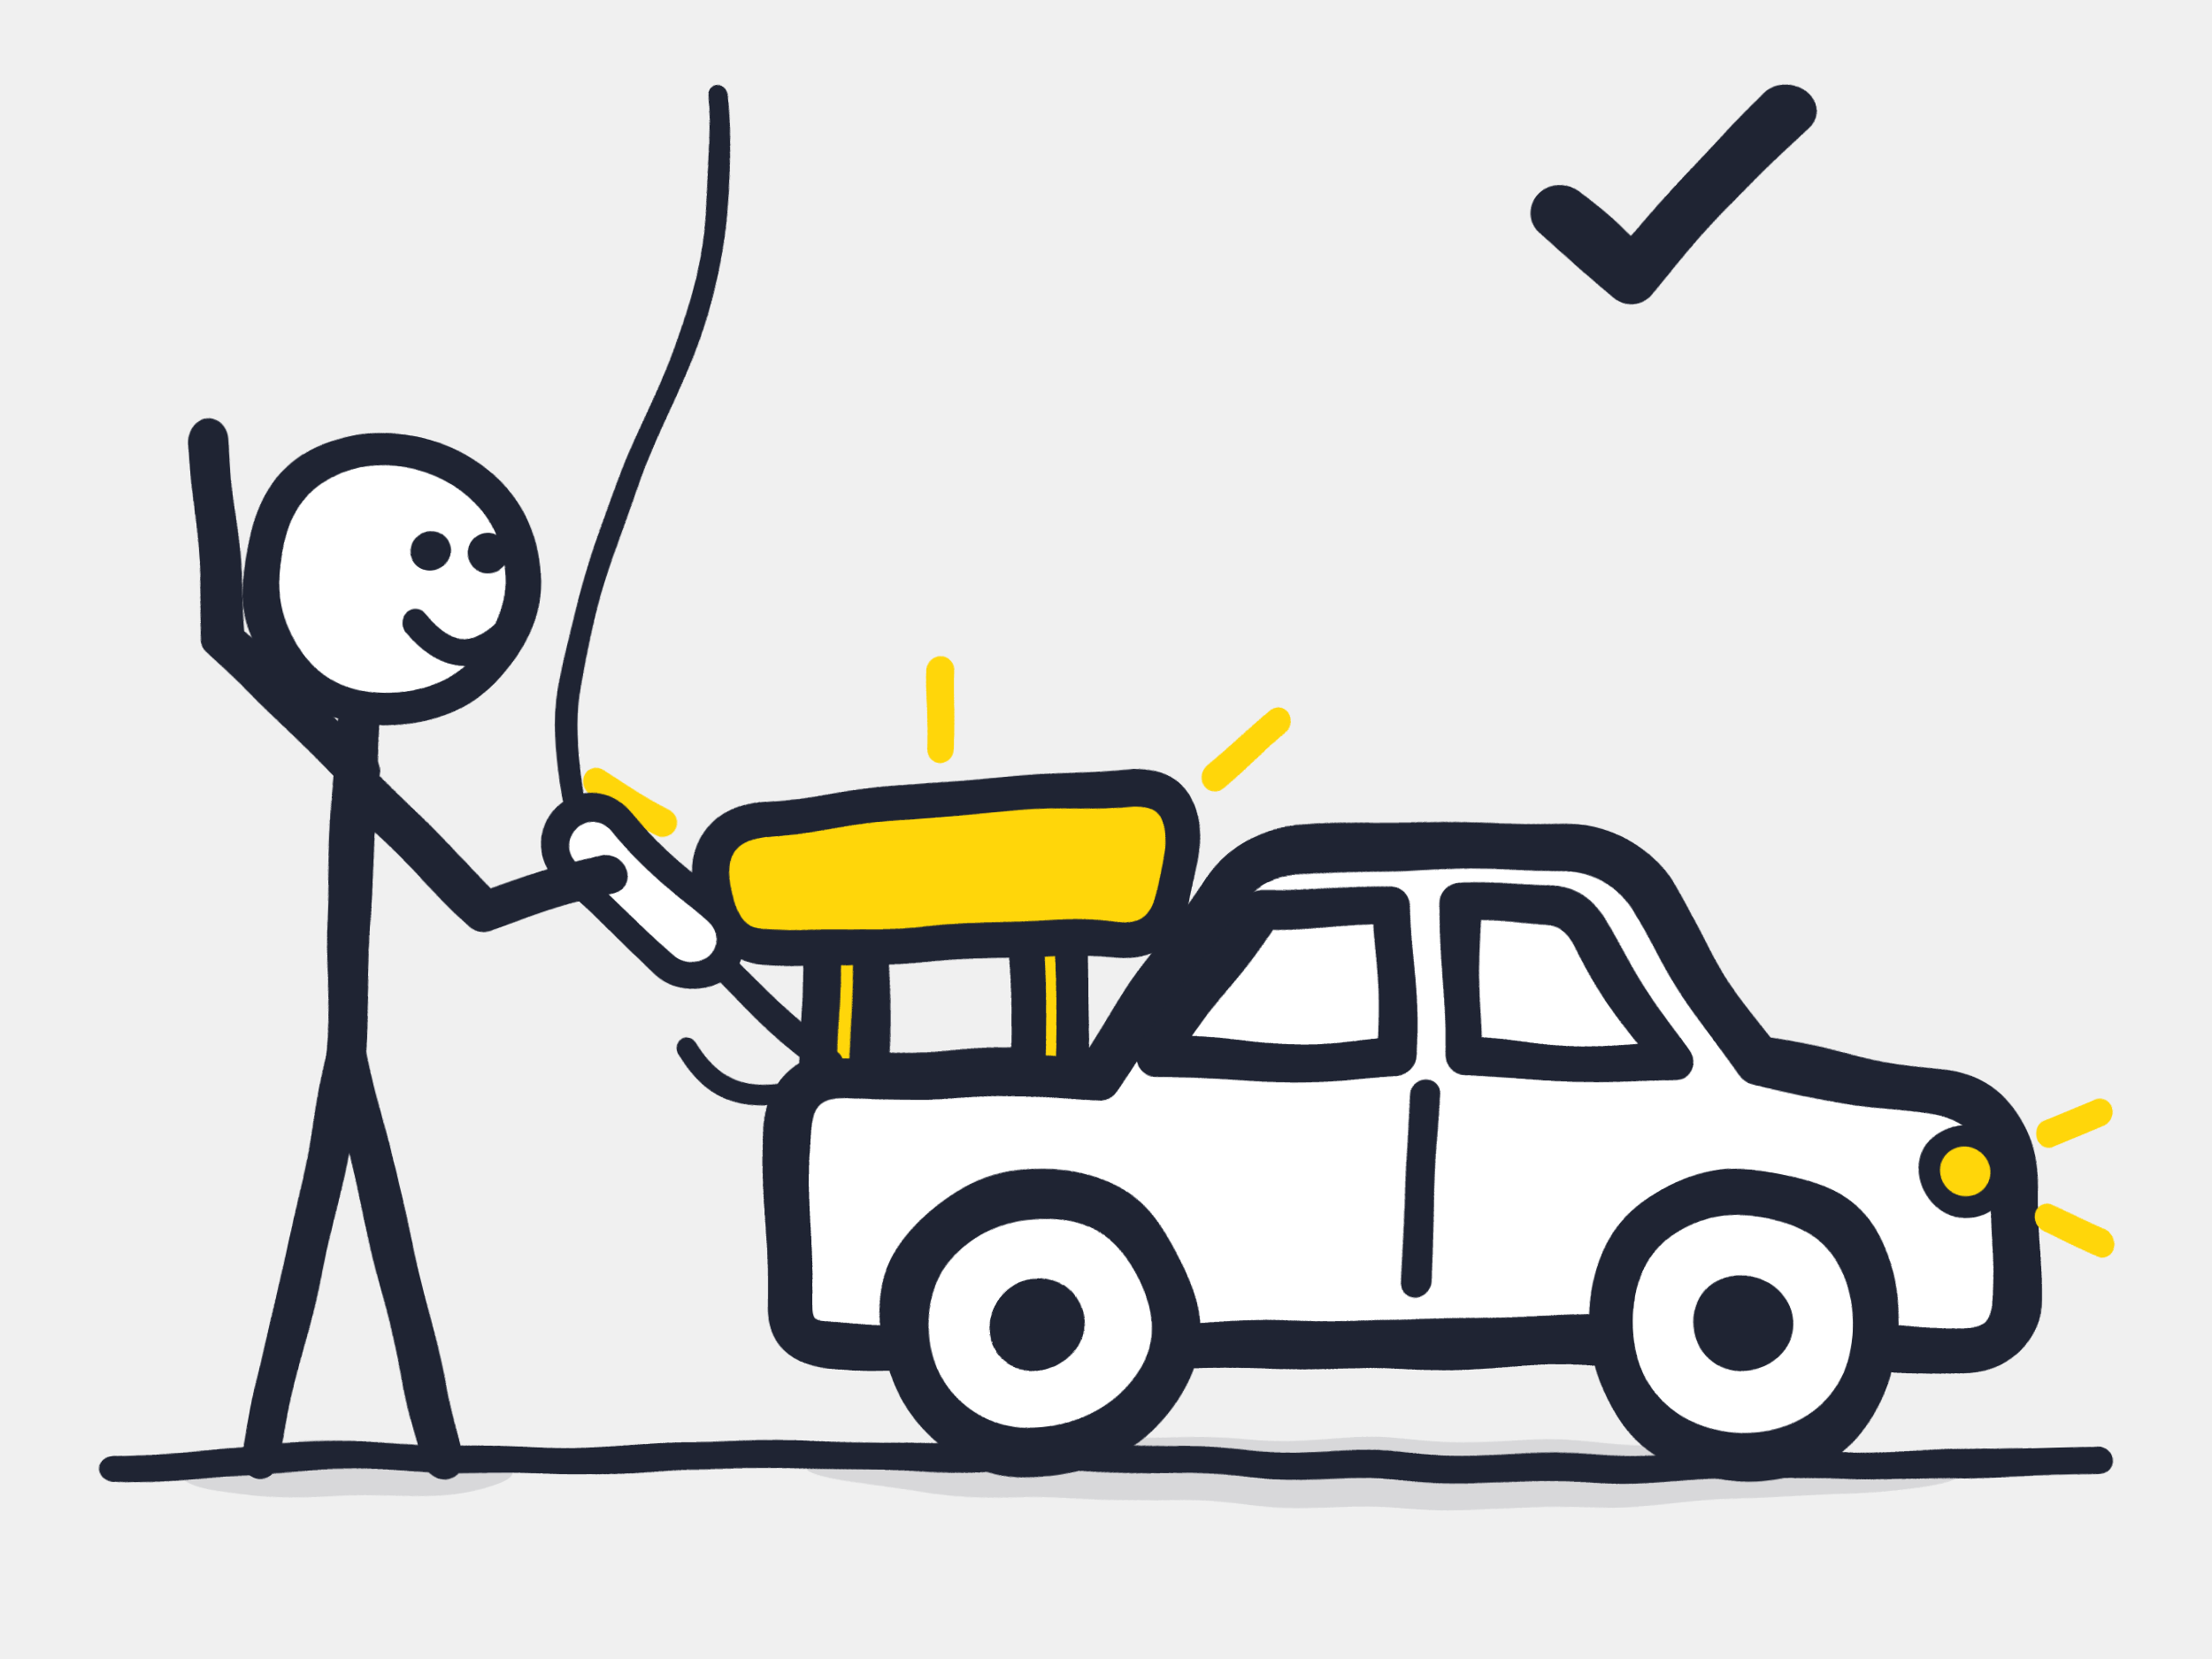
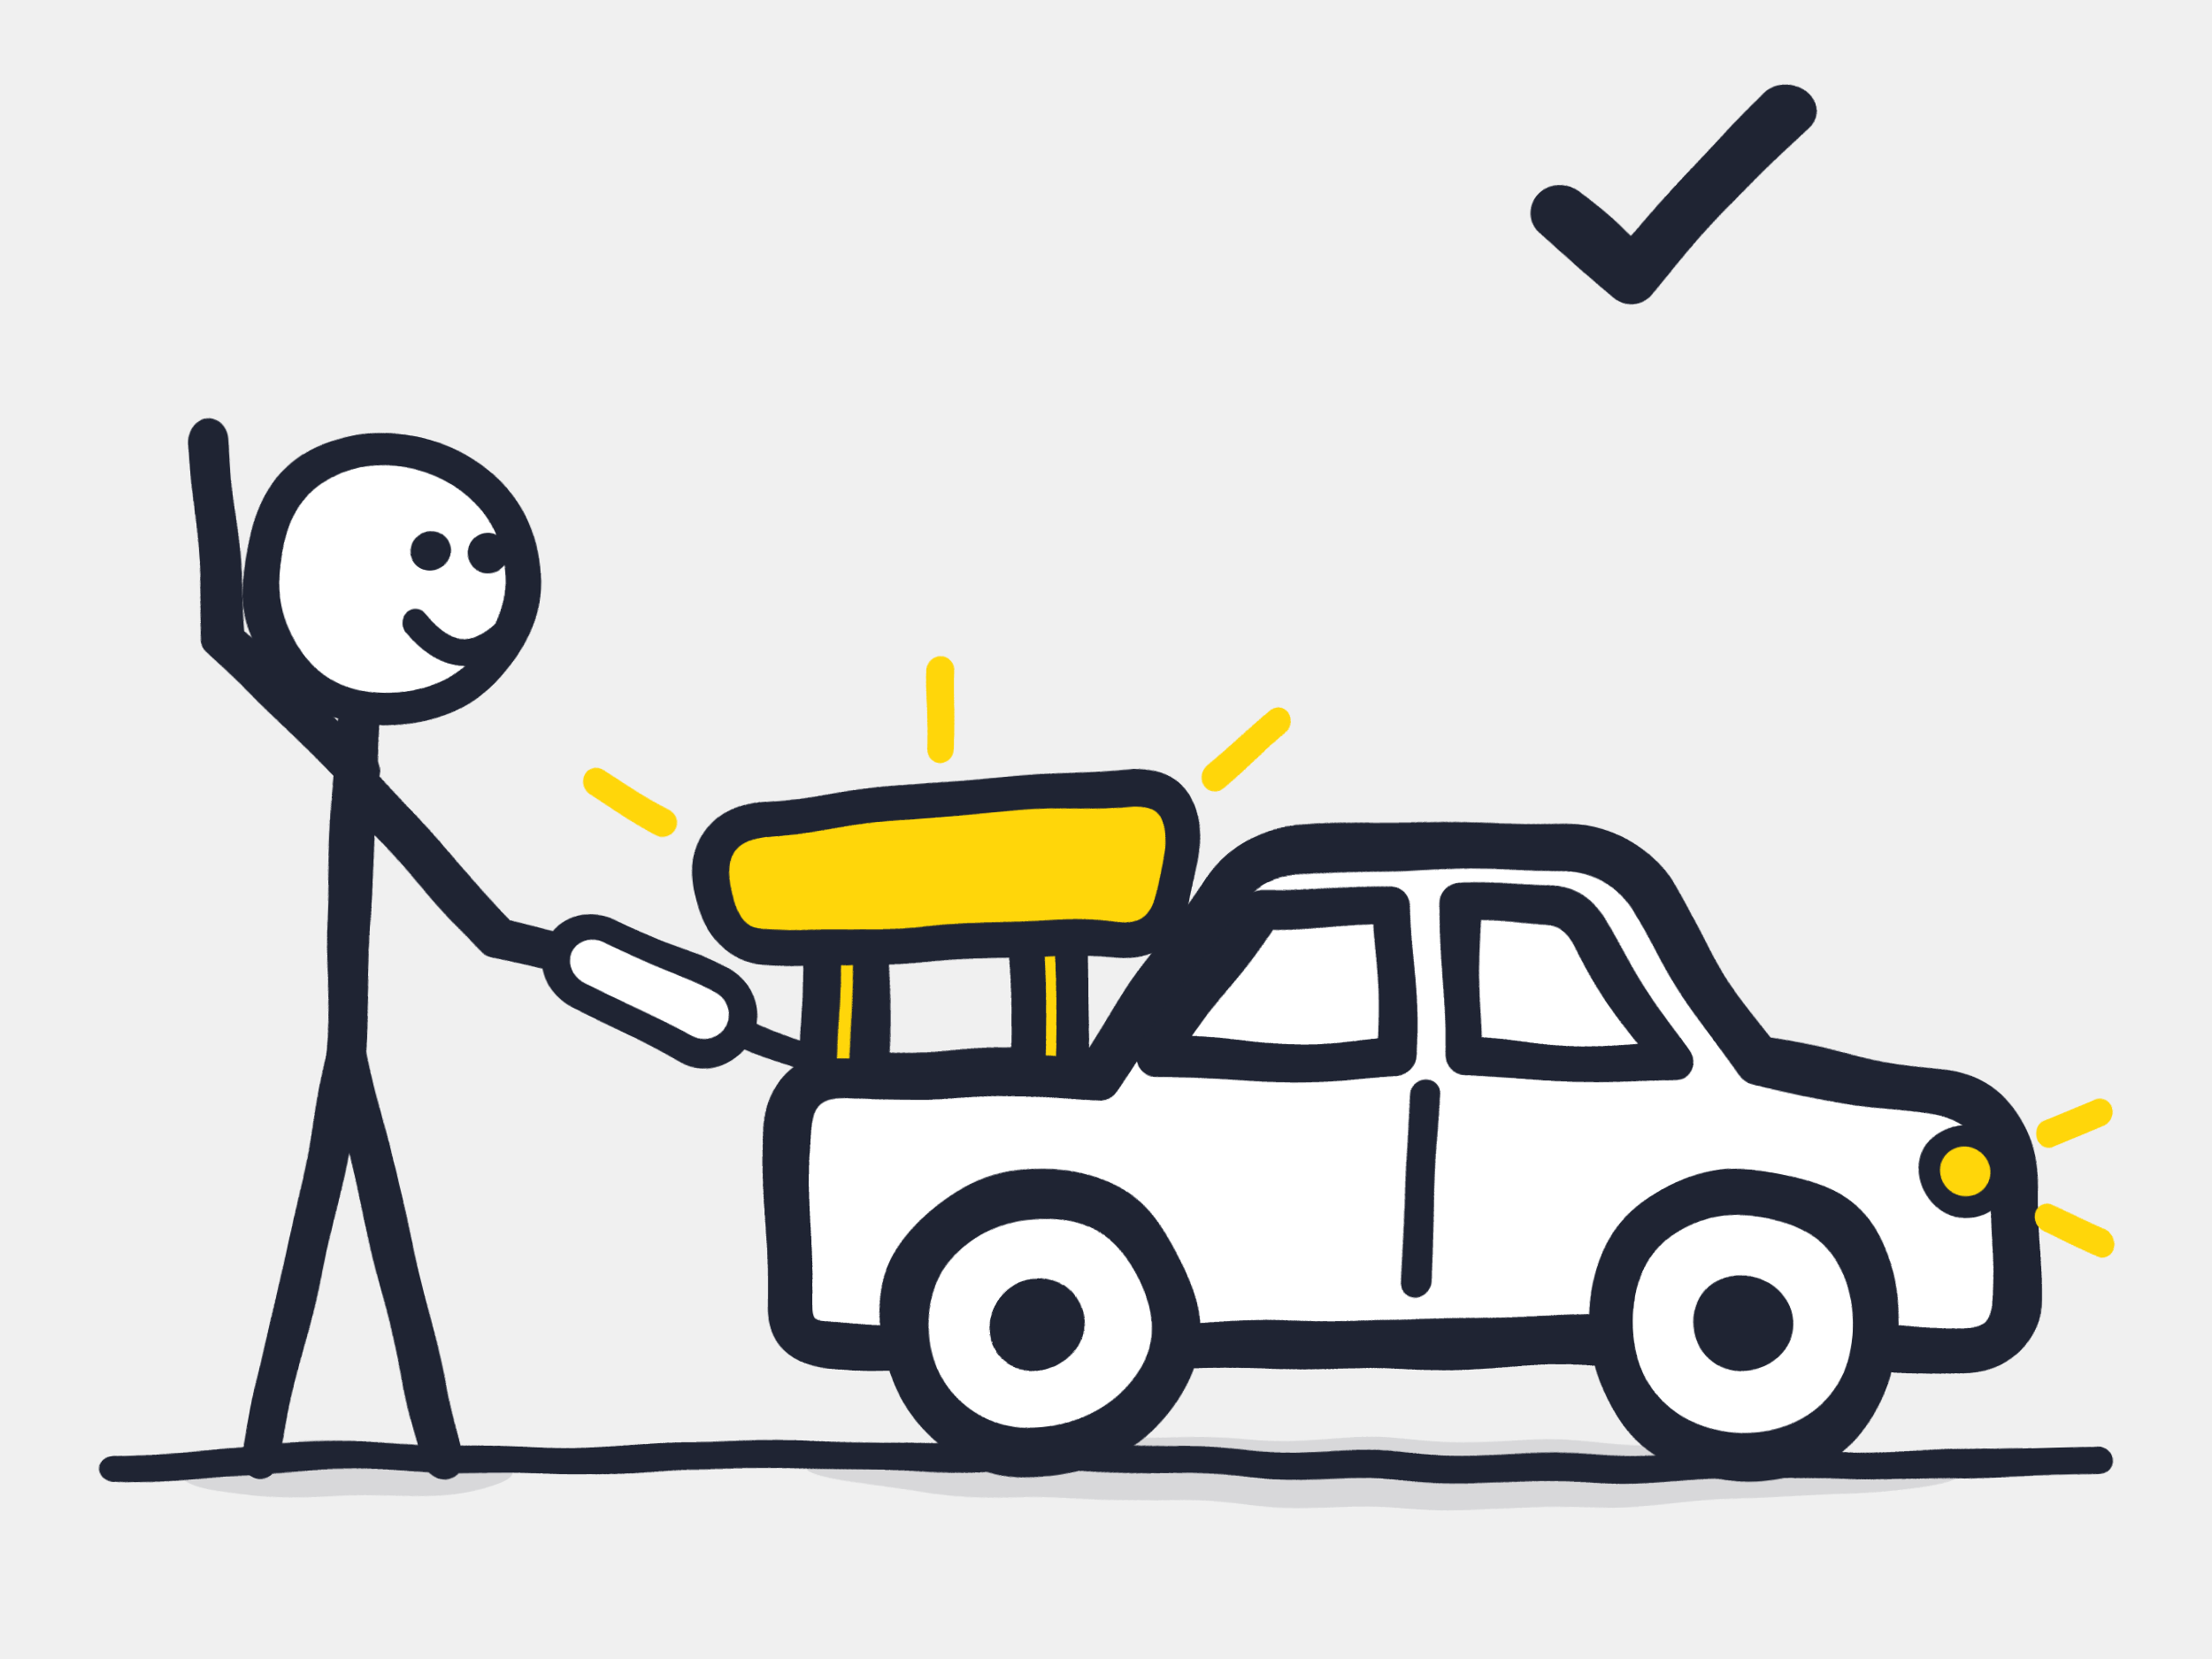
<svg xmlns="http://www.w3.org/2000/svg" viewBox="0 0 320 240" width="320" height="240">
  <defs>
    <filter id="ca4-w" filterUnits="userSpaceOnUse" x="0" y="0" width="320" height="240">
      <feTurbulence type="fractalNoise" baseFrequency="0.03" numOctaves="2" seed="67" result="n" />
      <feDisplacementMap in="SourceGraphic" in2="n" scale="4" xChannelSelector="R" yChannelSelector="G" />
    </filter>
    <style>
      .k{fill:none;stroke:#1f2433;stroke-width:6;stroke-linecap:round;stroke-linejoin:round}
      .t{stroke-width:4}
      .f{stroke-width:3}
      .w{fill:#fff;stroke:#1f2433;stroke-width:5;stroke-linejoin:round}
      .a{fill:#FFD60A;stroke:#1f2433;stroke-width:5;stroke-linejoin:round}
      .i{fill:#1f2433}
      .o{fill:none;stroke:#FFD60A;stroke-width:5;stroke-linecap:round}
    </style>
    <g id="ca4-sp">
      <rect x="-13" y="-16" width="5" height="16" rx="1.5" />
      <rect x="8" y="-16" width="5" height="16" rx="1.5" />
      <path d="M-24 -19Q-26 -27 -19 -28L20 -31Q26 -31 25 -24L24 -19Q23 -14 18 -14H-19Q-23 -14 -24 -19Z" />
    </g>
    <g id="ca4-car">
      <path class="w" d="M-62 -16V-34Q-62 -40 -56 -40H-30L-16 -60Q-13 -64 -8 -64H18Q24 -64 28 -59L40 -42L58 -38Q66 -36 66 -28V-17Q66 -12 61 -12H-58Q-62 -12 -62 -16Z" />
      <path class="w" d="M-24 -42L-12 -58H1V-42Z" style="stroke-width:4" />
      <path class="w" d="M8 -42V-58H17Q20 -58 22 -55L31 -42Z" style="stroke-width:4" />
      <path class="k f" d="M4 -38V-18" />
      <circle class="w" cx="-36" cy="-14" r="14" />
      <circle class="i" cx="-36" cy="-14" r="5" />
      <circle class="w" cx="38" cy="-14" r="14" />
      <circle class="i" cx="38" cy="-14" r="5" />
    </g>
  </defs>
  <g filter="url(#ca4-w)">
    <ellipse cx="200" cy="213" rx="84" ry="5" fill="#1f2433" opacity=".12" />
    <ellipse cx="50" cy="213" rx="24" ry="4" fill="#1f2433" opacity=".12" />
    <path class="k t" d="M16 212C96 209 210 214 304 211" />
    <g transform="translate(200 211) scale(1.38)">
      <use href="#ca4-car" />
    </g>
    <g transform="translate(136.5 156) scale(1.38)">
      <use href="#ca4-sp" class="a" style="stroke-width:3.8" />
    </g>
    <circle class="a" cx="284" cy="170" r="5" style="stroke-width:3" />
    <path class="o" d="M96 118l-10-5M136 108v-11M176 112l9-7M296 164l8-3M296 176l8 3" style="stroke-width:4" />
-     <path class="k f" d="M104 14C110 50 72 84 84 120" />
-     <path class="k" d="M100 136L120 154" style="stroke-width:4" />
-     <path class="k" d="M86 122L100 136" style="stroke-width:15" />
-     <path class="k" d="M86 122L100 136" style="stroke:#fff;stroke-width:7" />
-     <path class="k f" d="M100 152q6 8 16 6" />
    <path class="k" d="M50 152L38 211M50 152L64 211" />
    <path class="k" d="M50 152L52 104" />
-     <path class="k" d="M52 114L70 132L88 126" />
+     <path class="k" d="M52 114L72 136L92 142" />
+     <path class="k" d="M100 146L119 154" style="stroke-width:4" />
+     <path class="k" d="M86 140L102 147" style="stroke-width:15" />
+     <path class="k" d="M86 140L102 147" style="stroke:#fff;stroke-width:7" />
    <path class="k" d="M52 112L32 92L30 64" />
    <circle class="w" cx="56" cy="84" r="19" />
    <circle class="i" cx="62" cy="80" r="2.8" />
    <circle class="i" cx="70" cy="80" r="2.8" />
    <path class="k t" d="M60 90q7 8 14 0" />
    <path class="k" d="M226 30l10 10l22-24" style="stroke-width:8" />
  </g>
</svg>
